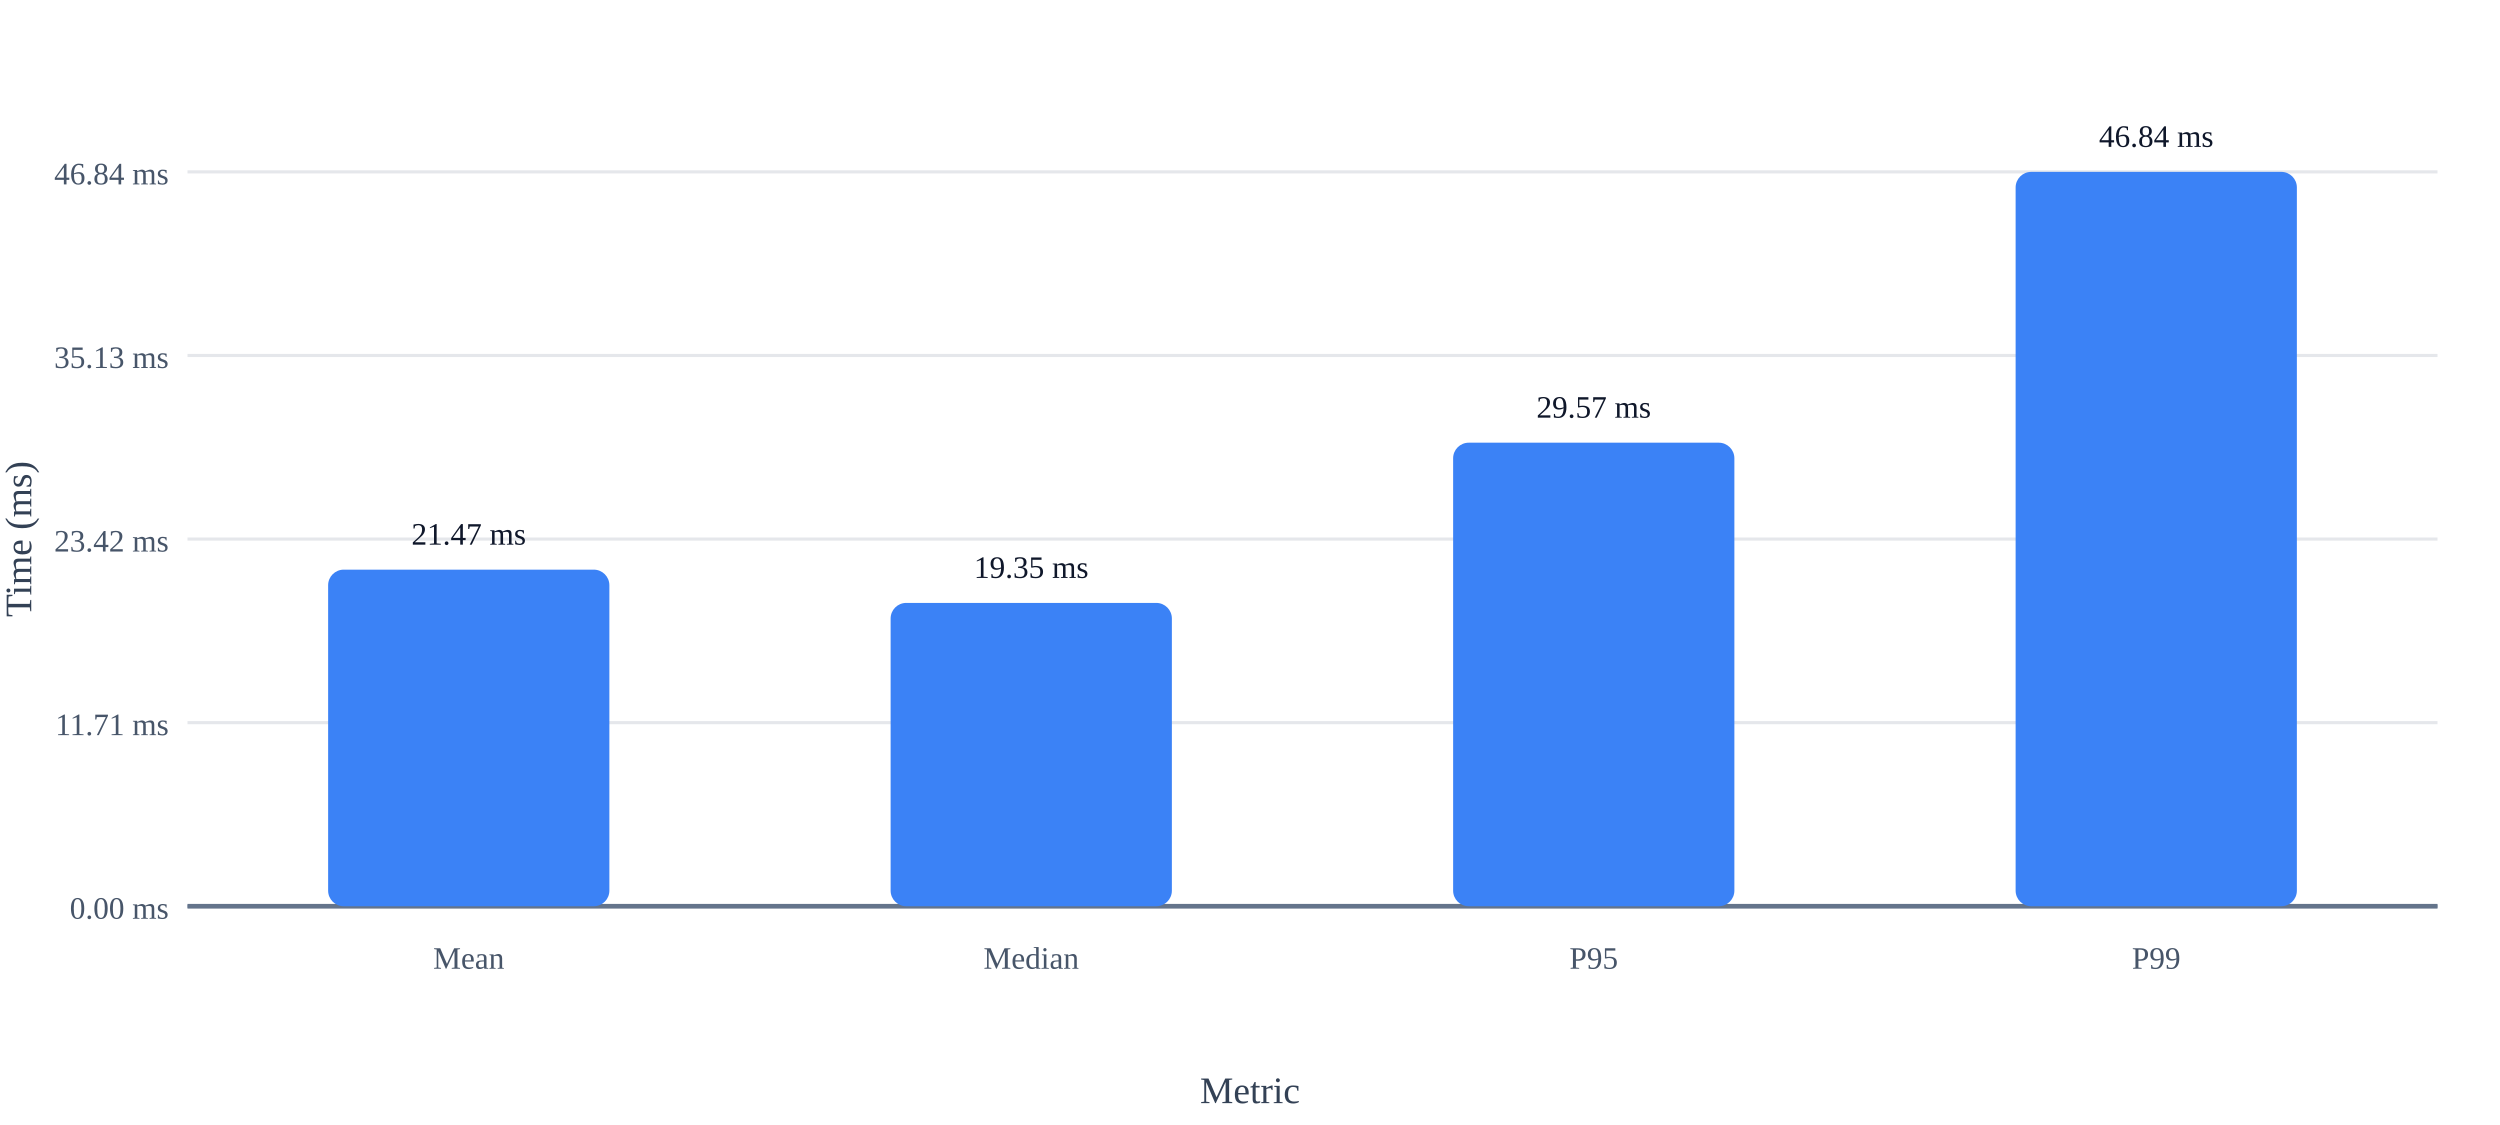
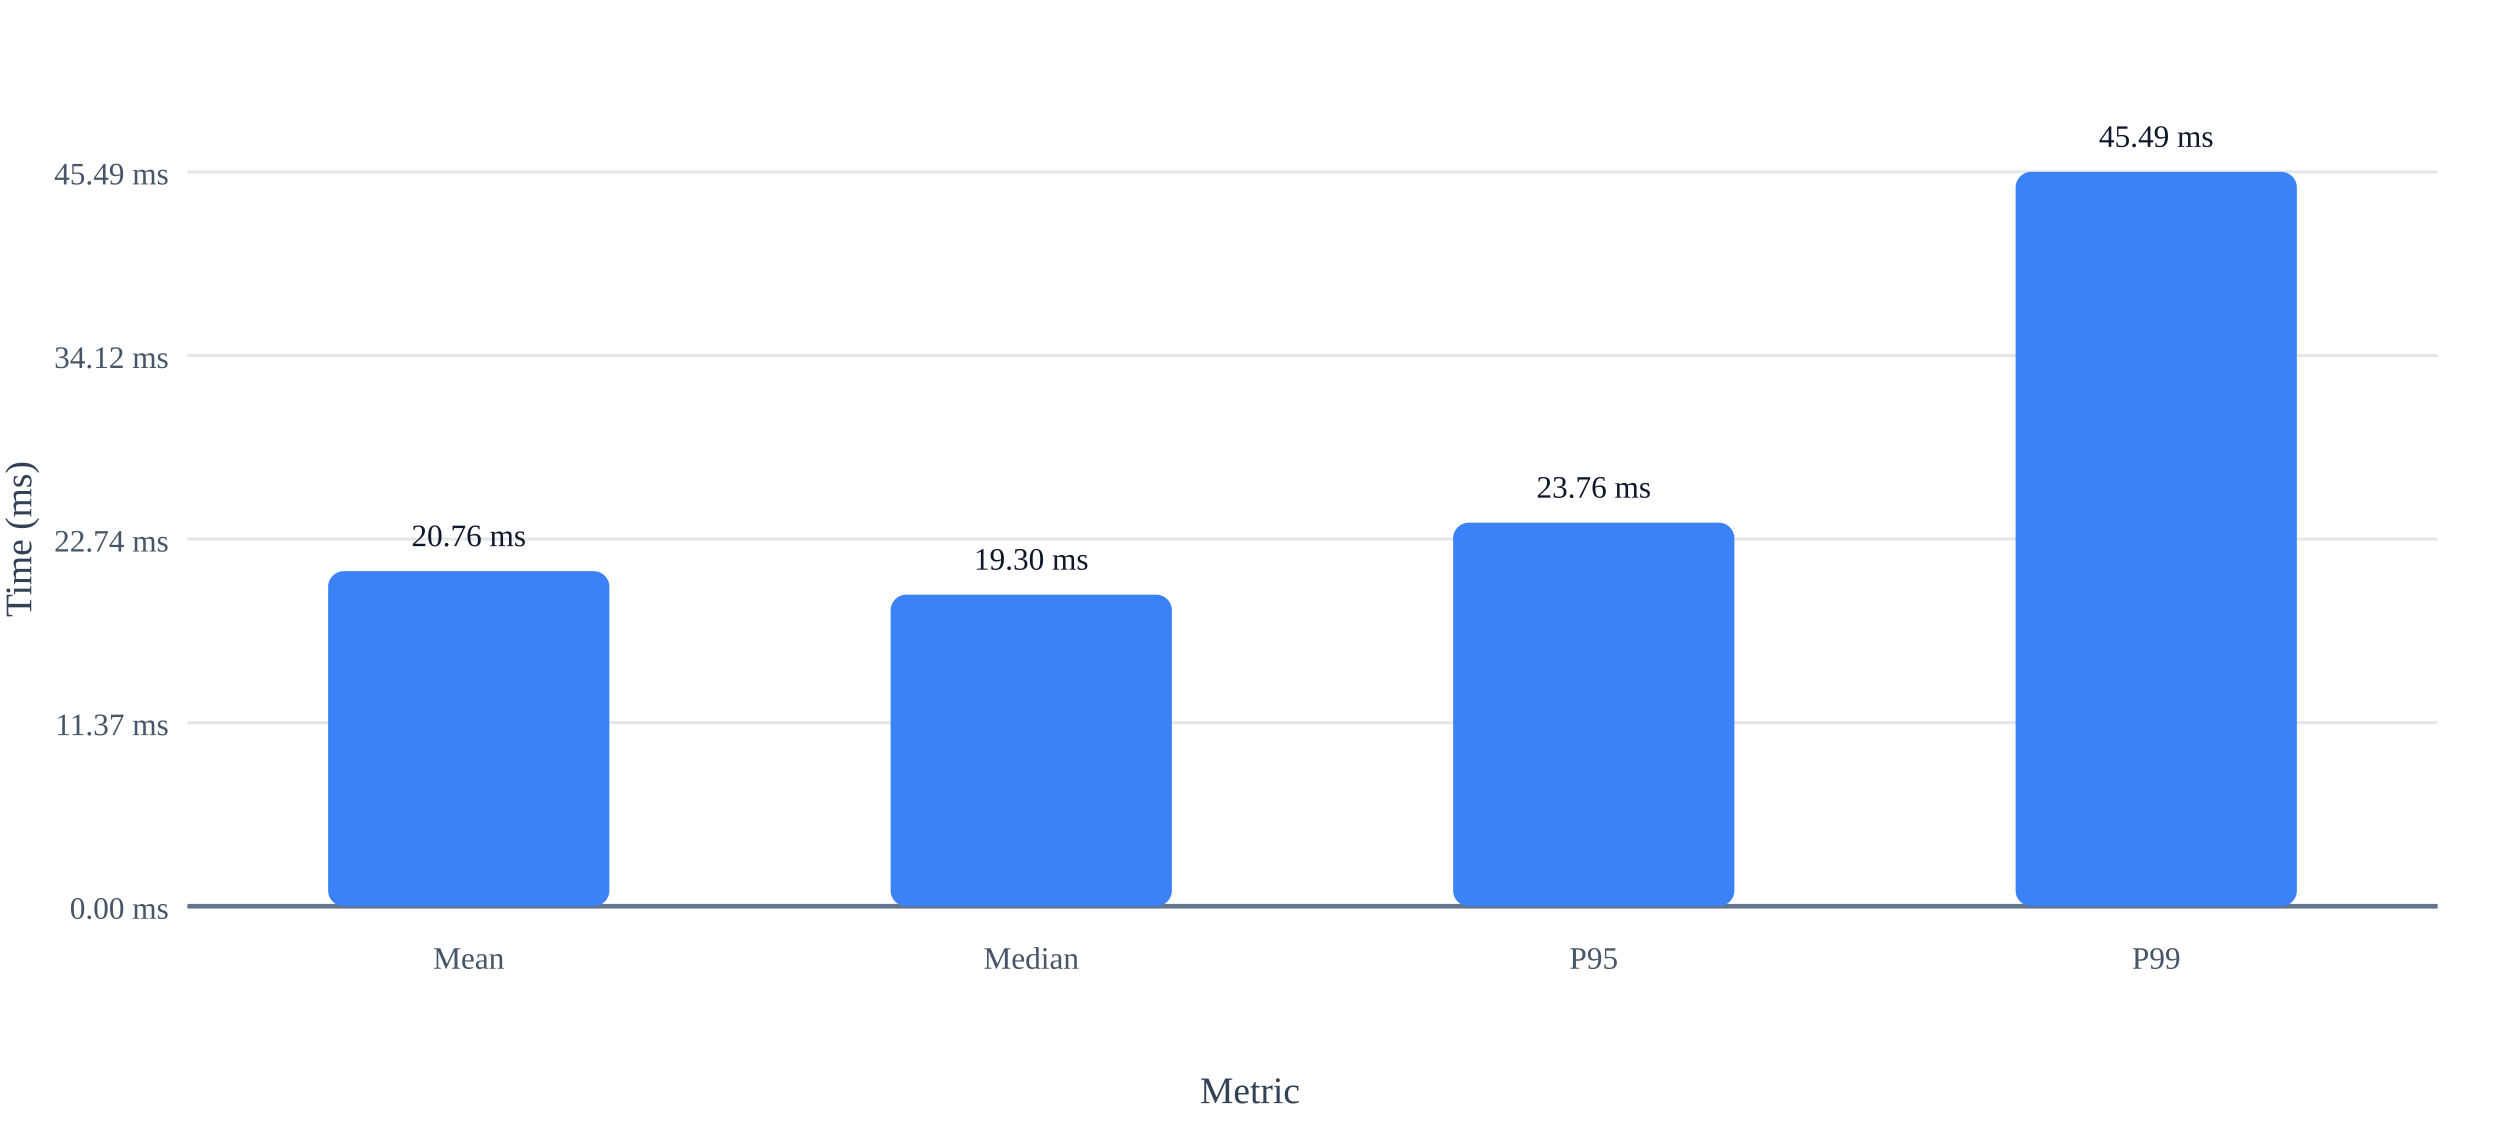
<svg xmlns="http://www.w3.org/2000/svg" width="800" height="360" viewBox="0 0 800 360">
  <rect width="100%" height="100%" fill="#ffffff" />
  <line x1="60" x2="780" y1="55" y2="55" stroke="#e5e7eb" stroke-width="1" />
  <line x1="60" x2="780" y1="113.75" y2="113.75" stroke="#e5e7eb" stroke-width="1" />
  <line x1="60" x2="780" y1="172.5" y2="172.5" stroke="#e5e7eb" stroke-width="1" />
  <line x1="60" x2="780" y1="231.25" y2="231.25" stroke="#e5e7eb" stroke-width="1" />
  <line x1="60" x2="780" y1="290" y2="290" stroke="#94a3b8" stroke-width="1" />
  <line x1="60" x2="780" y1="290" y2="290" stroke="#64748b" stroke-width="1.5" />
-   <rect x="105" y="182.285" width="90" height="107.715" rx="5" fill="#3b82f6" />
-   <text x="150" y="174.285" font-size="10" text-anchor="middle" fill="#0f172a">21.47 ms</text>
+   <rect x="105" y="182.77" width="90" height="107.23" rx="5" fill="#3b82f6" />
+   <text x="150" y="174.77" font-size="10" text-anchor="middle" fill="#0f172a">20.76 ms</text>
  <text x="150" y="310" font-size="10" text-anchor="middle" fill="#475569">Mean</text>
-   <rect x="285" y="192.93" width="90" height="97.07" rx="5" fill="#3b82f6" />
-   <text x="330" y="184.93" font-size="10" text-anchor="middle" fill="#0f172a">19.35 ms</text>
+   <rect x="285" y="190.292" width="90" height="99.708" rx="5" fill="#3b82f6" />
+   <text x="330" y="182.292" font-size="10" text-anchor="middle" fill="#0f172a">19.30 ms</text>
  <text x="330" y="310" font-size="10" text-anchor="middle" fill="#475569">Median</text>
-   <rect x="465" y="141.661" width="90" height="148.339" rx="5" fill="#3b82f6" />
-   <text x="510" y="133.661" font-size="10" text-anchor="middle" fill="#0f172a">29.57 ms</text>
+   <rect x="465" y="167.251" width="90" height="122.749" rx="5" fill="#3b82f6" />
+   <text x="510" y="159.251" font-size="10" text-anchor="middle" fill="#0f172a">23.76 ms</text>
  <text x="510" y="310" font-size="10" text-anchor="middle" fill="#475569">P95</text>
  <rect x="645" y="55" width="90" height="235" rx="5" fill="#3b82f6" />
-   <text x="690" y="47" font-size="10" text-anchor="middle" fill="#0f172a">46.84 ms</text>
+   <text x="690" y="47" font-size="10" text-anchor="middle" fill="#0f172a">45.49 ms</text>
  <text x="690" y="310" font-size="10" text-anchor="middle" fill="#475569">P99</text>
-   <text x="54" y="59" font-size="10" text-anchor="end" fill="#475569">46.84 ms</text>
-   <text x="54" y="117.75" font-size="10" text-anchor="end" fill="#475569">35.13 ms</text>
-   <text x="54" y="176.5" font-size="10" text-anchor="end" fill="#475569">23.42 ms</text>
-   <text x="54" y="235.25" font-size="10" text-anchor="end" fill="#475569">11.71 ms</text>
+   <text x="54" y="59" font-size="10" text-anchor="end" fill="#475569">45.49 ms</text>
+   <text x="54" y="117.75" font-size="10" text-anchor="end" fill="#475569">34.12 ms</text>
+   <text x="54" y="176.5" font-size="10" text-anchor="end" fill="#475569">22.74 ms</text>
+   <text x="54" y="235.25" font-size="10" text-anchor="end" fill="#475569">11.37 ms</text>
  <text x="54" y="294" font-size="10" text-anchor="end" fill="#475569">0.00 ms</text>
  <text x="400" y="353" font-size="12" fill="#334155" text-anchor="middle">Metric</text>
  <text x="10" y="172.5" font-size="12" fill="#334155" text-anchor="middle" transform="rotate(-90 10 172.5)">Time (ms)</text>
</svg>
